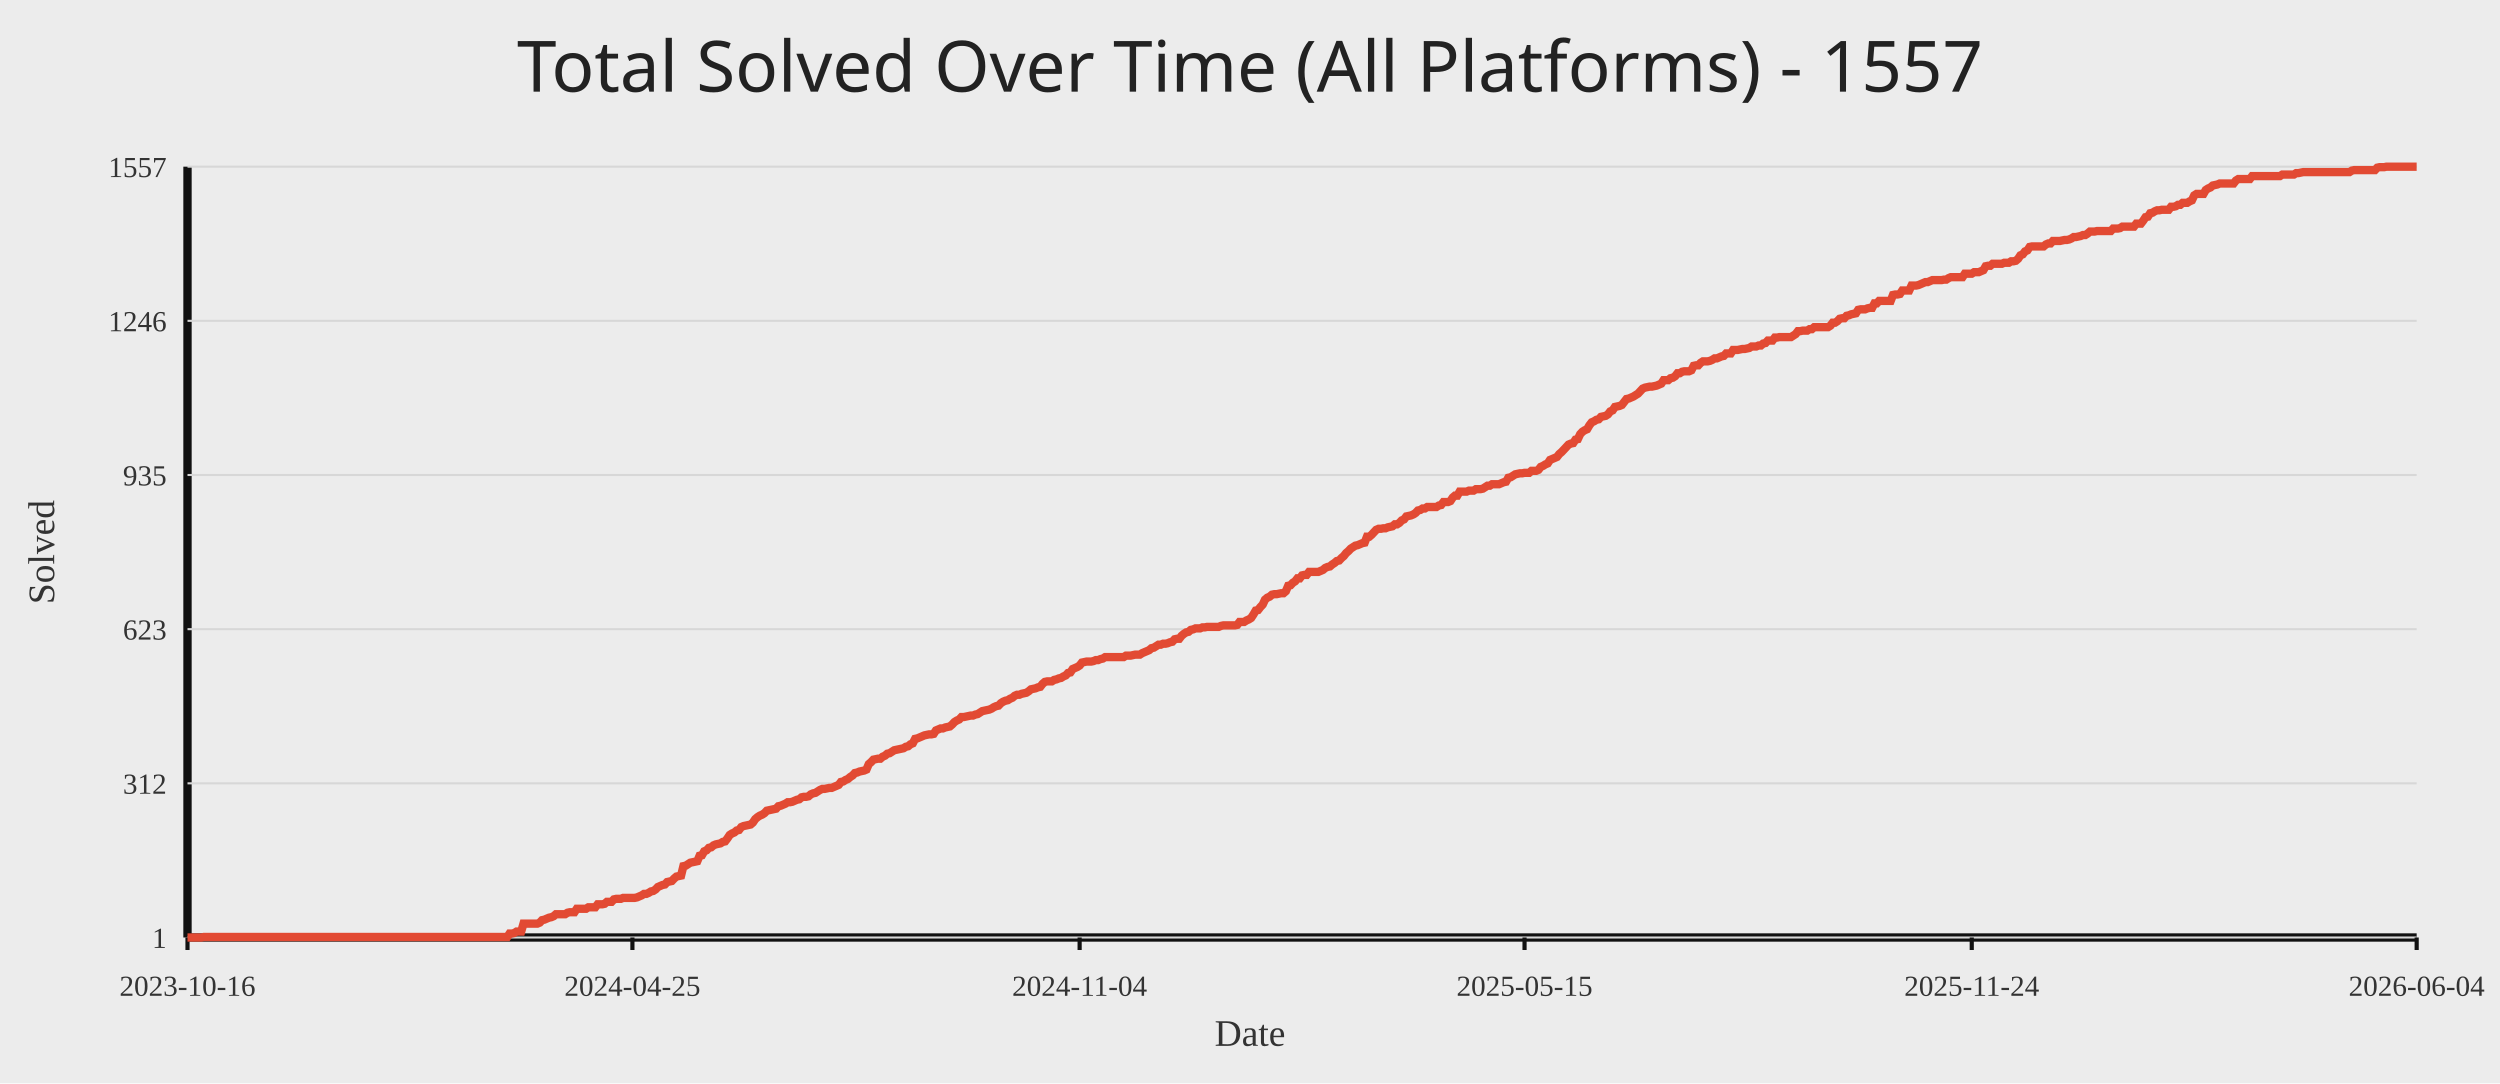
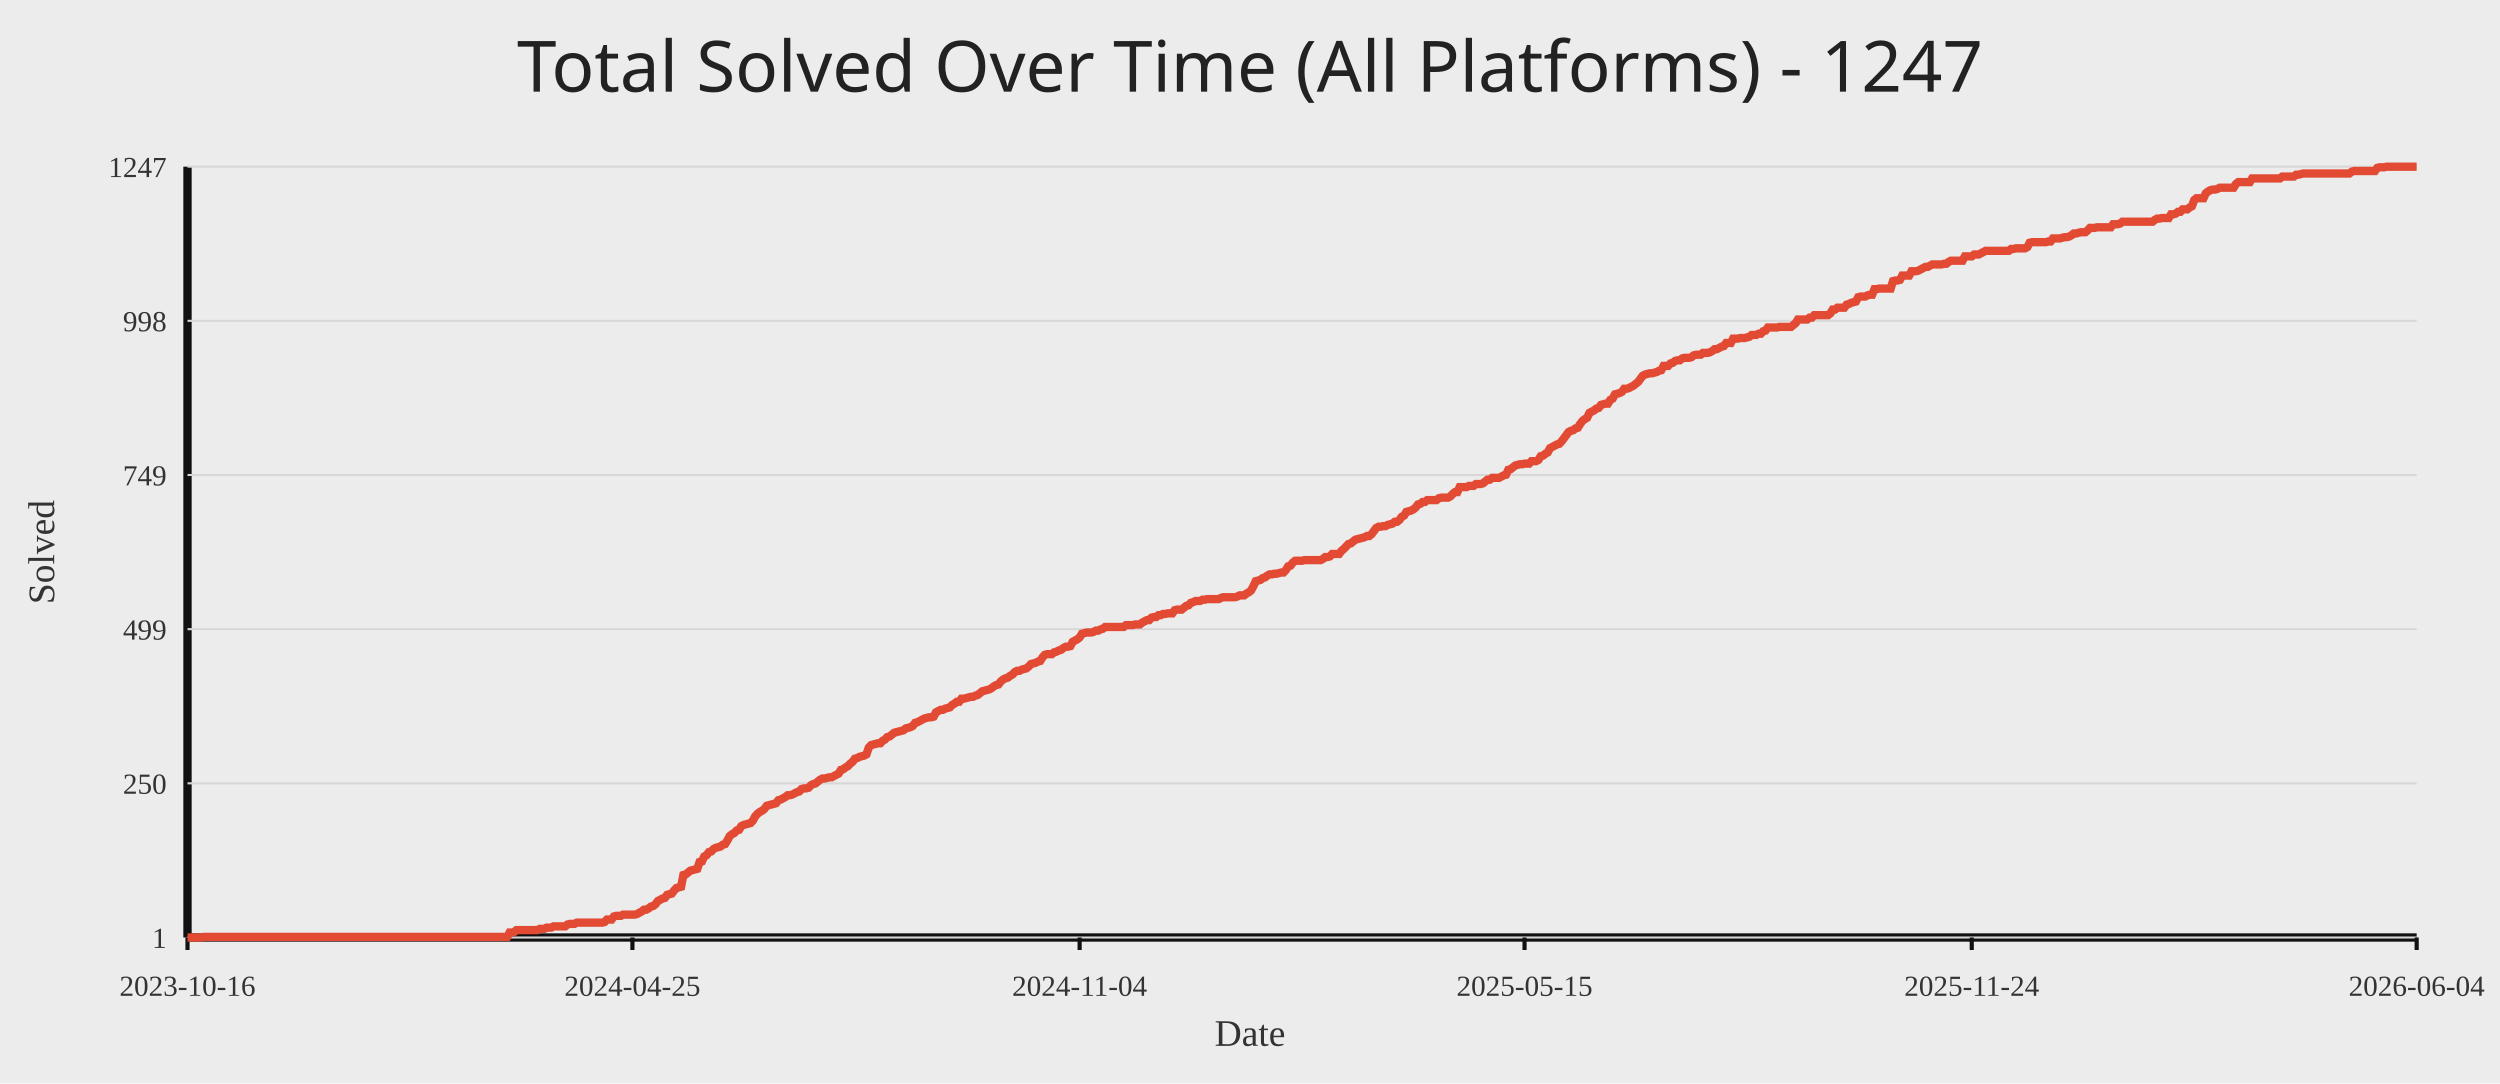
<svg xmlns="http://www.w3.org/2000/svg" width="1200" height="520">
  <rect width="100%" height="100%" fill="#ececec" />
-   <text x="50%" y="44" text-anchor="middle" fill="#222" font-size="34" font-family="Comic Sans MS, Segoe UI">Total Solved Over Time (All Platforms) - 1557</text>
+   <text x="50%" y="44" text-anchor="middle" fill="#222" font-size="34" font-family="Comic Sans MS, Segoe UI">Total Solved Over Time (All Platforms) - 1247</text>
  <line x1="90" y1="450" x2="1160" y2="450" stroke="#111" stroke-width="4" />
  <line x1="90" y1="80" x2="90" y2="450" stroke="#111" stroke-width="4" />
  <line x1="90" y1="450.00" x2="1160" y2="450.00" stroke="#d7d7d7" stroke-width="1" />
  <text x="80" y="455.00" text-anchor="end" fill="#333" font-size="14">1</text>
  <line x1="90" y1="376.00" x2="1160" y2="376.00" stroke="#d7d7d7" stroke-width="1" />
-   <text x="80" y="381.00" text-anchor="end" fill="#333" font-size="14">312</text>
+   <text x="80" y="381.00" text-anchor="end" fill="#333" font-size="14">250</text>
  <line x1="90" y1="302.00" x2="1160" y2="302.00" stroke="#d7d7d7" stroke-width="1" />
-   <text x="80" y="307.00" text-anchor="end" fill="#333" font-size="14">623</text>
+   <text x="80" y="307.00" text-anchor="end" fill="#333" font-size="14">499</text>
  <line x1="90" y1="228.00" x2="1160" y2="228.00" stroke="#d7d7d7" stroke-width="1" />
-   <text x="80" y="233.00" text-anchor="end" fill="#333" font-size="14">935</text>
+   <text x="80" y="233.00" text-anchor="end" fill="#333" font-size="14">749</text>
  <line x1="90" y1="154.00" x2="1160" y2="154.00" stroke="#d7d7d7" stroke-width="1" />
-   <text x="80" y="159.00" text-anchor="end" fill="#333" font-size="14">1246</text>
+   <text x="80" y="159.00" text-anchor="end" fill="#333" font-size="14">998</text>
  <line x1="90" y1="80.00" x2="1160" y2="80.00" stroke="#d7d7d7" stroke-width="1" />
-   <text x="80" y="85.00" text-anchor="end" fill="#333" font-size="14">1557</text>
+   <text x="80" y="85.00" text-anchor="end" fill="#333" font-size="14">1247</text>
  <line x1="90.00" y1="450" x2="90.00" y2="456" stroke="#111" stroke-width="2" />
  <text x="90.00" y="478" text-anchor="middle" fill="#333" font-size="14">2023-10-16</text>
  <line x1="303.56" y1="450" x2="303.56" y2="456" stroke="#111" stroke-width="2" />
  <text x="303.56" y="478" text-anchor="middle" fill="#333" font-size="14">2024-04-25</text>
  <line x1="518.22" y1="450" x2="518.22" y2="456" stroke="#111" stroke-width="2" />
  <text x="518.22" y="478" text-anchor="middle" fill="#333" font-size="14">2024-11-04</text>
  <line x1="731.78" y1="450" x2="731.78" y2="456" stroke="#111" stroke-width="2" />
  <text x="731.78" y="478" text-anchor="middle" fill="#333" font-size="14">2025-05-15</text>
  <line x1="946.44" y1="450" x2="946.44" y2="456" stroke="#111" stroke-width="2" />
  <text x="946.44" y="478" text-anchor="middle" fill="#333" font-size="14">2025-11-24</text>
  <line x1="1160.00" y1="450" x2="1160.00" y2="456" stroke="#111" stroke-width="2" />
  <text x="1160.00" y="478" text-anchor="middle" fill="#333" font-size="14">2026-06-04</text>
-   <polyline fill="none" stroke="#e24a33" stroke-width="4" points="90.00,450.00 91.11,450.00 92.22,450.00 93.34,450.00 94.45,450.00 95.56,450.00 96.67,450.00 97.79,449.76 98.90,449.76 100.01,449.76 101.12,449.76 102.23,449.76 103.35,449.76 104.46,449.76 105.57,449.76 106.68,449.76 107.80,449.76 108.91,449.76 110.02,449.76 111.13,449.76 112.25,449.76 113.36,449.76 114.47,449.76 115.58,449.76 116.69,449.76 117.81,449.76 118.92,449.76 120.03,449.76 121.14,449.76 122.26,449.76 123.37,449.76 124.48,449.76 125.59,449.76 126.70,449.76 127.82,449.76 128.93,449.76 130.04,449.76 131.15,449.76 132.27,449.76 133.38,449.76 134.49,449.76 135.60,449.76 136.72,449.76 137.83,449.76 138.94,449.76 140.05,449.76 141.16,449.76 142.28,449.76 143.39,449.76 144.50,449.76 145.61,449.76 146.73,449.76 147.84,449.76 148.95,449.76 150.06,449.76 151.17,449.76 152.29,449.76 153.40,449.76 154.51,449.76 155.62,449.76 156.74,449.76 157.85,449.76 158.96,449.76 160.07,449.76 161.19,449.76 162.30,449.76 163.41,449.76 164.52,449.76 165.63,449.76 166.75,449.76 167.86,449.76 168.97,449.76 170.08,449.76 171.20,449.76 172.31,449.76 173.42,449.76 174.53,449.76 175.64,449.76 176.76,449.76 177.87,449.76 178.98,449.76 180.09,449.76 181.21,449.76 182.32,449.76 183.43,449.76 184.54,449.76 185.65,449.76 186.77,449.76 187.88,449.76 188.99,449.76 190.10,449.76 191.22,449.76 192.33,449.76 193.44,449.76 194.55,449.76 195.67,449.76 196.78,449.76 197.89,449.76 199.00,449.76 200.11,449.76 201.23,449.76 202.34,449.76 203.45,449.76 204.56,449.76 205.68,449.76 206.79,449.76 207.90,449.76 209.01,449.76 210.12,449.76 211.24,449.76 212.35,449.76 213.46,449.76 214.57,449.76 215.69,449.76 216.80,449.76 217.91,449.76 219.02,449.76 220.14,449.76 221.25,449.76 222.36,449.76 223.47,449.76 224.58,449.76 225.70,449.76 226.81,449.76 227.92,449.76 229.03,449.76 230.15,449.76 231.26,449.76 232.37,449.76 233.48,449.76 234.59,449.76 235.71,449.76 236.82,449.76 237.93,449.76 239.04,449.76 240.16,449.76 241.27,449.76 242.38,449.76 243.49,449.76 244.60,448.10 245.72,448.10 246.83,447.86 247.94,447.15 249.05,447.15 250.17,447.15 251.28,443.34 252.39,443.34 253.50,443.34 254.62,443.34 255.73,443.34 256.84,443.34 257.95,443.34 259.06,442.87 260.18,441.68 261.29,441.44 262.40,440.96 263.51,440.49 264.63,440.25 265.74,439.78 266.85,438.82 267.96,438.82 269.07,438.82 270.19,438.82 271.30,438.82 272.41,438.11 273.52,437.87 274.64,437.87 275.75,437.87 276.86,436.21 277.97,436.21 279.09,436.21 280.20,436.21 281.31,436.21 282.42,435.49 283.53,435.49 284.65,435.49 285.76,435.49 286.87,434.07 287.98,434.07 289.10,434.07 290.21,433.83 291.32,432.88 292.43,432.88 293.54,432.88 294.66,431.69 295.77,431.45 296.88,431.45 297.99,431.45 299.11,430.98 300.22,430.98 301.33,430.98 302.44,430.98 303.56,430.98 304.67,430.98 305.78,430.74 306.89,430.26 308.00,429.79 309.12,429.07 310.23,429.07 311.34,428.60 312.45,427.89 313.57,427.65 314.68,426.93 315.79,425.75 316.90,425.27 318.01,424.79 319.13,424.56 320.24,423.37 321.35,423.13 322.46,422.89 323.58,421.70 324.69,420.75 325.80,420.51 326.91,420.28 328.02,415.76 329.14,415.52 330.25,414.81 331.36,414.09 332.47,413.86 333.59,413.62 334.70,413.38 335.81,410.76 336.92,410.53 338.04,408.62 339.15,408.15 340.26,406.96 341.37,406.72 342.48,405.77 343.60,405.30 344.71,405.06 345.82,404.82 346.93,404.11 348.05,403.87 349.16,402.44 350.27,400.78 351.38,400.06 352.49,399.59 353.61,398.64 354.72,398.40 355.83,396.97 356.94,396.50 358.06,396.26 359.17,396.02 360.28,395.78 361.39,394.83 362.51,393.17 363.62,392.22 364.73,391.50 365.84,391.03 366.95,390.31 368.07,389.13 369.18,388.89 370.29,388.65 371.40,388.41 372.52,388.17 373.63,386.99 374.74,386.75 375.85,386.27 376.96,385.80 378.08,385.08 379.19,385.08 380.30,384.85 381.41,384.37 382.53,383.89 383.64,383.66 384.75,382.71 385.86,382.47 386.98,382.47 388.09,382.23 389.20,381.28 390.31,380.80 391.42,380.57 392.54,379.85 393.65,379.14 394.76,378.66 395.87,378.66 396.99,378.43 398.10,378.19 399.21,378.19 400.32,377.71 401.43,377.24 402.55,376.76 403.66,375.33 404.77,375.10 405.88,374.38 407.00,373.91 408.11,372.96 409.22,372.24 410.33,371.05 411.44,370.82 412.56,370.34 413.67,370.10 414.78,369.87 415.89,369.39 417.01,366.77 418.12,365.82 419.23,364.63 420.34,364.40 421.46,364.16 422.57,364.16 423.68,363.21 424.79,362.73 425.90,361.78 427.02,361.54 428.13,360.83 429.24,360.12 430.35,359.88 431.47,359.64 432.58,359.40 433.69,359.16 434.80,358.45 435.91,358.21 437.03,357.26 438.14,356.79 439.25,354.65 440.36,354.41 441.48,353.93 442.59,353.46 443.70,352.98 444.81,352.74 445.93,352.51 447.04,352.51 448.15,352.27 449.26,350.60 450.37,350.13 451.49,349.65 452.60,349.65 453.71,349.18 454.82,348.94 455.94,348.70 457.05,347.75 458.16,346.56 459.27,345.85 460.38,345.37 461.50,344.18 462.61,344.18 463.72,343.95 464.83,343.71 465.95,343.47 467.06,343.47 468.17,342.99 469.28,342.76 470.40,342.04 471.51,341.33 472.62,341.09 473.73,340.85 474.84,340.62 475.96,340.14 477.07,339.43 478.18,338.95 479.29,338.71 480.41,337.53 481.52,336.81 482.63,336.34 483.74,336.10 484.85,335.39 485.97,334.91 487.08,333.96 488.19,333.48 489.30,333.48 490.42,333.01 491.53,332.77 492.64,332.53 493.75,331.82 494.86,330.87 495.98,330.63 497.09,330.39 498.20,329.92 499.31,329.68 500.43,328.25 501.54,327.30 502.65,327.06 503.76,327.06 504.88,327.06 505.99,326.35 507.10,326.11 508.21,325.64 509.32,325.40 510.44,324.69 511.55,324.21 512.66,323.02 513.77,322.78 514.89,321.12 516.00,320.64 517.11,320.17 518.22,319.45 519.33,318.03 520.45,317.79 521.56,317.55 522.67,317.55 523.78,317.55 524.90,317.31 526.01,316.84 527.12,316.84 528.23,316.36 529.35,316.12 530.46,315.41 531.57,315.41 532.68,315.41 533.79,315.41 534.91,315.41 536.02,315.41 537.13,315.41 538.24,315.41 539.36,315.41 540.47,314.70 541.58,314.70 542.69,314.70 543.80,314.46 544.92,314.22 546.03,314.22 547.14,314.22 548.25,313.51 549.37,313.03 550.48,312.56 551.59,312.08 552.70,311.13 553.81,310.89 554.93,310.18 556.04,309.47 557.15,309.47 558.26,308.99 559.38,308.99 560.49,308.75 561.60,308.28 562.71,308.04 563.83,306.85 564.94,306.61 566.05,306.61 567.16,305.19 568.27,304.24 569.39,303.52 570.50,303.28 571.61,302.33 572.72,302.10 573.84,301.62 574.95,301.62 576.06,301.62 577.17,301.14 578.28,301.14 579.40,300.91 580.51,300.91 581.62,300.91 582.73,300.91 583.85,300.91 584.96,300.91 586.07,300.43 587.18,300.19 588.30,300.19 589.41,300.19 590.52,300.19 591.63,300.19 592.74,300.19 593.86,299.96 594.97,298.53 596.08,298.53 597.19,298.53 598.31,297.81 599.42,297.34 600.53,296.63 601.64,294.96 602.75,293.06 603.87,292.82 604.98,291.39 606.09,290.21 607.20,287.83 608.32,286.88 609.43,286.40 610.54,285.45 611.65,285.21 612.77,285.21 613.88,284.97 614.99,284.74 616.10,284.74 617.21,283.79 618.33,281.17 619.44,280.93 620.55,279.74 621.66,279.03 622.78,277.60 623.89,277.60 625.00,276.18 626.11,275.94 627.22,275.94 628.34,274.51 629.45,274.51 630.56,274.51 631.67,274.51 632.79,274.51 633.90,274.04 635.01,273.56 636.12,272.61 637.23,272.13 638.35,271.90 639.46,270.94 640.57,270.23 641.68,269.28 642.80,269.04 643.91,267.85 645.02,266.90 646.13,265.48 647.25,264.52 648.36,263.34 649.47,262.62 650.58,261.91 651.69,261.67 652.81,261.20 653.92,260.72 655.03,260.48 656.14,257.63 657.26,257.63 658.37,256.68 659.48,255.49 660.59,254.30 661.70,253.82 662.82,253.82 663.93,253.59 665.04,253.59 666.15,253.11 667.27,252.87 668.38,252.63 669.49,251.68 670.60,251.68 671.72,250.97 672.83,249.78 673.94,249.31 675.05,247.88 676.16,247.64 677.28,247.40 678.39,246.93 679.50,246.21 680.61,245.03 681.73,244.79 682.84,244.07 683.95,244.07 685.06,243.36 686.17,243.36 687.29,243.36 688.40,243.36 689.51,243.36 690.62,242.65 691.74,242.41 692.85,240.98 693.96,240.98 695.07,240.98 696.19,240.51 697.30,238.84 698.41,237.89 699.52,237.89 700.63,235.99 701.75,235.99 702.86,235.99 703.97,235.99 705.08,235.51 706.20,235.51 707.31,235.51 708.42,234.80 709.53,234.80 710.64,234.80 711.76,234.56 712.87,233.85 713.98,233.14 715.09,233.14 716.21,232.42 717.32,232.42 718.43,232.42 719.54,232.42 720.65,231.95 721.77,231.47 722.88,231.23 723.99,229.33 725.10,229.09 726.22,228.38 727.33,227.67 728.44,227.43 729.55,227.19 730.67,227.19 731.78,226.95 732.89,226.95 734.00,226.95 735.11,226.00 736.23,226.00 737.34,226.00 738.45,225.53 739.56,224.10 740.68,223.62 741.79,222.91 742.90,222.44 744.01,220.77 745.12,220.30 746.24,219.82 747.35,219.34 748.46,217.92 749.57,216.97 750.69,215.78 751.80,214.59 752.91,213.40 754.02,212.92 755.14,212.69 756.25,211.02 757.36,210.78 758.47,208.41 759.58,207.22 760.70,206.50 761.81,206.03 762.92,204.13 764.03,202.70 765.15,202.22 766.26,201.51 767.37,201.27 768.48,200.08 769.59,199.85 770.71,199.61 771.82,198.89 772.93,197.47 774.04,196.99 775.16,195.33 776.27,195.09 777.38,194.85 778.49,194.38 779.60,192.95 780.72,191.52 781.83,191.29 782.94,190.81 784.05,190.33 785.17,189.62 786.28,188.91 787.39,187.72 788.50,186.53 789.62,186.05 790.73,185.82 791.84,185.58 792.95,185.58 794.06,185.34 795.18,185.10 796.29,184.63 797.40,184.15 798.51,182.49 799.63,182.49 800.74,182.49 801.85,181.54 802.96,181.30 804.07,180.58 805.19,179.16 806.30,179.16 807.41,178.44 808.52,178.21 809.64,178.21 810.75,178.21 811.86,177.73 812.97,175.59 814.09,175.35 815.20,175.35 816.31,174.16 817.42,173.45 818.53,173.45 819.65,173.45 820.76,173.21 821.87,172.74 822.98,172.02 824.10,172.02 825.21,171.55 826.32,171.07 827.43,170.84 828.54,169.65 829.66,169.65 830.77,169.65 831.88,167.98 832.99,167.98 834.11,167.98 835.22,167.74 836.33,167.51 837.44,167.51 838.56,167.27 839.67,167.03 840.78,166.32 841.89,166.32 843.00,166.32 844.12,165.84 845.23,165.84 846.34,164.89 847.45,164.65 848.57,163.46 849.68,163.46 850.79,163.46 851.90,162.04 853.01,162.04 854.13,161.80 855.24,161.80 856.35,161.80 857.46,161.80 858.58,161.80 859.69,161.80 860.80,161.09 861.91,160.37 863.02,158.95 864.14,158.95 865.25,158.71 866.36,158.71 867.47,158.71 868.59,157.99 869.70,157.99 870.81,157.04 871.92,157.04 873.04,157.04 874.15,157.04 875.26,157.04 876.37,157.04 877.48,157.04 878.60,156.33 879.71,154.90 880.82,154.90 881.93,154.19 883.05,153.00 884.16,152.76 885.27,152.76 886.38,151.57 887.49,151.34 888.61,150.86 889.72,150.62 890.83,150.39 891.94,148.72 893.06,148.48 894.17,148.48 895.28,148.48 896.39,148.01 897.51,147.77 898.62,147.77 899.73,145.63 900.84,145.63 901.95,144.44 903.07,144.44 904.18,144.44 905.29,144.44 906.40,144.44 907.52,144.44 908.63,141.59 909.74,141.35 910.85,141.35 911.96,141.11 913.08,139.45 914.19,139.45 915.30,139.45 916.41,139.45 917.53,137.07 918.64,137.07 919.75,137.07 920.86,136.83 921.98,136.36 923.09,135.88 924.20,135.40 925.31,135.40 926.42,134.93 927.54,134.45 928.65,134.45 929.76,134.45 930.87,134.45 931.99,134.45 933.10,134.22 934.21,134.22 935.32,133.50 936.43,133.03 937.55,133.03 938.66,133.03 939.77,133.03 940.88,133.03 942.00,133.03 943.11,131.36 944.22,131.36 945.33,131.36 946.44,131.36 947.56,130.65 948.67,130.65 949.78,130.65 950.89,130.17 952.01,129.70 953.12,127.80 954.23,127.56 955.34,127.56 956.46,126.61 957.57,126.61 958.68,126.61 959.79,126.61 960.90,126.61 962.02,126.13 963.13,126.13 964.24,126.13 965.35,125.42 966.47,125.42 967.58,125.18 968.69,124.23 969.80,122.56 970.91,122.09 972.03,120.66 973.14,120.19 974.25,118.52 975.36,118.28 976.48,118.28 977.59,118.28 978.70,118.28 979.81,118.28 980.93,118.28 982.04,117.33 983.15,116.86 984.26,116.86 985.37,115.67 986.49,115.67 987.60,115.67 988.71,115.67 989.82,115.43 990.94,115.19 992.05,115.19 993.16,114.96 994.27,114.48 995.38,113.77 996.50,113.77 997.61,113.53 998.72,113.29 999.83,112.81 1000.95,112.81 1002.06,112.10 1003.17,111.15 1004.28,111.15 1005.40,111.15 1006.51,110.91 1007.62,110.91 1008.73,110.91 1009.84,110.91 1010.96,110.91 1012.07,110.91 1013.18,110.91 1014.29,109.72 1015.41,109.72 1016.52,109.72 1017.63,109.49 1018.74,108.77 1019.85,108.77 1020.97,108.77 1022.08,108.77 1023.19,108.77 1024.30,108.77 1025.42,107.35 1026.53,107.35 1027.64,107.35 1028.75,105.92 1029.86,104.25 1030.98,104.02 1032.09,102.35 1033.20,102.11 1034.31,101.40 1035.43,100.93 1036.54,100.93 1037.65,100.69 1038.76,100.69 1039.88,100.69 1040.99,100.69 1042.10,99.26 1043.21,99.26 1044.32,99.02 1045.44,98.31 1046.55,98.31 1047.66,97.36 1048.77,97.36 1049.89,97.36 1051.00,96.65 1052.11,96.17 1053.22,93.79 1054.33,93.08 1055.45,93.08 1056.56,93.08 1057.67,93.08 1058.78,91.18 1059.90,90.46 1061.01,89.99 1062.12,89.04 1063.23,88.80 1064.35,88.56 1065.46,88.08 1066.57,88.08 1067.68,88.08 1068.79,88.08 1069.91,88.08 1071.02,88.08 1072.13,88.08 1073.24,86.66 1074.36,85.94 1075.47,85.94 1076.58,85.94 1077.69,85.94 1078.80,85.94 1079.92,85.94 1081.03,84.52 1082.14,84.52 1083.25,84.52 1084.37,84.52 1085.48,84.52 1086.59,84.52 1087.70,84.52 1088.81,84.52 1089.93,84.52 1091.04,84.52 1092.15,84.52 1093.26,84.52 1094.38,84.52 1095.49,83.80 1096.60,83.80 1097.71,83.80 1098.83,83.80 1099.94,83.80 1101.05,83.80 1102.16,83.09 1103.27,83.09 1104.39,82.85 1105.50,82.62 1106.61,82.62 1107.72,82.62 1108.84,82.62 1109.95,82.62 1111.06,82.62 1112.17,82.62 1113.28,82.62 1114.40,82.62 1115.51,82.62 1116.62,82.62 1117.73,82.62 1118.85,82.62 1119.96,82.62 1121.07,82.62 1122.18,82.62 1123.30,82.62 1124.41,82.62 1125.52,82.62 1126.63,82.62 1127.74,82.62 1128.86,81.90 1129.97,81.66 1131.08,81.66 1132.19,81.66 1133.31,81.66 1134.42,81.66 1135.53,81.66 1136.64,81.66 1137.75,81.66 1138.87,81.66 1139.98,81.66 1141.09,80.48 1142.20,80.24 1143.32,80.24 1144.43,80.24 1145.54,80.00 1146.65,80.00 1147.77,80.00 1148.88,80.00 1149.99,80.00 1151.10,80.00 1152.21,80.00 1153.33,80.00 1154.44,80.00 1155.55,80.00 1156.66,80.00 1157.78,80.00 1158.89,80.00 1160.00,80.00" />
+   <polyline fill="none" stroke="#e24a33" stroke-width="4" points="90.00,450.00 91.11,450.00 92.22,450.00 93.34,450.00 94.45,450.00 95.56,450.00 96.67,450.00 97.79,449.70 98.90,449.70 100.01,449.70 101.12,449.70 102.23,449.70 103.35,449.70 104.46,449.70 105.57,449.70 106.68,449.70 107.80,449.70 108.91,449.70 110.02,449.70 111.13,449.70 112.25,449.70 113.36,449.70 114.47,449.70 115.58,449.70 116.69,449.70 117.81,449.70 118.92,449.70 120.03,449.70 121.14,449.70 122.26,449.70 123.37,449.70 124.48,449.70 125.59,449.70 126.70,449.70 127.82,449.70 128.93,449.70 130.04,449.70 131.15,449.70 132.27,449.70 133.38,449.70 134.49,449.70 135.60,449.70 136.72,449.70 137.83,449.70 138.94,449.70 140.05,449.70 141.16,449.70 142.28,449.70 143.39,449.70 144.50,449.70 145.61,449.70 146.73,449.70 147.84,449.70 148.95,449.70 150.06,449.70 151.17,449.70 152.29,449.70 153.40,449.70 154.51,449.70 155.62,449.70 156.74,449.70 157.85,449.70 158.96,449.70 160.07,449.70 161.19,449.70 162.30,449.70 163.41,449.70 164.52,449.70 165.63,449.70 166.75,449.70 167.86,449.70 168.97,449.70 170.08,449.70 171.20,449.70 172.31,449.70 173.42,449.70 174.53,449.70 175.64,449.70 176.76,449.70 177.87,449.70 178.98,449.70 180.09,449.70 181.21,449.70 182.32,449.70 183.43,449.70 184.54,449.70 185.65,449.70 186.77,449.70 187.88,449.70 188.99,449.70 190.10,449.70 191.22,449.70 192.33,449.70 193.44,449.70 194.55,449.70 195.67,449.70 196.78,449.70 197.89,449.70 199.00,449.70 200.11,449.70 201.23,449.70 202.34,449.70 203.45,449.70 204.56,449.70 205.68,449.70 206.79,449.70 207.90,449.70 209.01,449.70 210.12,449.70 211.24,449.70 212.35,449.70 213.46,449.70 214.57,449.70 215.69,449.70 216.80,449.70 217.91,449.70 219.02,449.70 220.14,449.70 221.25,449.70 222.36,449.70 223.47,449.70 224.58,449.70 225.70,449.70 226.81,449.70 227.92,449.70 229.03,449.70 230.15,449.70 231.26,449.70 232.37,449.70 233.48,449.70 234.59,449.70 235.71,449.70 236.82,449.70 237.93,449.70 239.04,449.70 240.16,449.70 241.27,449.70 242.38,449.70 243.49,449.70 244.60,447.62 245.72,447.62 246.83,447.33 247.94,446.44 249.05,446.44 250.17,446.44 251.28,446.44 252.39,446.44 253.50,446.44 254.62,446.44 255.73,446.44 256.84,446.44 257.95,446.44 259.06,445.84 260.18,445.84 261.29,445.84 262.40,445.25 263.51,445.25 264.63,445.25 265.74,444.65 266.85,444.65 267.96,444.65 269.07,444.65 270.19,444.65 271.30,444.65 272.41,443.76 273.52,443.47 274.64,443.47 275.75,443.47 276.86,442.87 277.97,442.87 279.09,442.87 280.20,442.87 281.31,442.87 282.42,442.87 283.53,442.87 284.65,442.87 285.76,442.87 286.87,442.87 287.98,442.87 289.10,442.87 290.21,442.58 291.32,441.39 292.43,441.39 293.54,441.39 294.66,439.90 295.77,439.61 296.88,439.61 297.99,439.61 299.11,439.01 300.22,439.01 301.33,439.01 302.44,439.01 303.56,439.01 304.67,439.01 305.78,438.72 306.89,438.12 308.00,437.53 309.12,436.64 310.23,436.64 311.34,436.04 312.45,435.15 313.57,434.86 314.68,433.96 315.79,432.48 316.90,431.89 318.01,431.29 319.13,431.00 320.24,429.51 321.35,429.21 322.46,428.92 323.58,427.43 324.69,426.24 325.80,425.95 326.91,425.65 328.02,420.01 329.14,419.71 330.25,418.82 331.36,417.93 332.47,417.63 333.59,417.34 334.70,417.04 335.81,413.77 336.92,413.48 338.04,411.10 339.15,410.51 340.26,409.02 341.37,408.72 342.48,407.54 343.60,406.94 344.71,406.65 345.82,406.35 346.93,405.46 348.05,405.16 349.16,403.38 350.27,401.30 351.38,400.41 352.49,399.82 353.61,398.63 354.72,398.33 355.83,396.55 356.94,395.96 358.06,395.66 359.17,395.36 360.28,395.06 361.39,393.88 362.51,391.80 363.62,390.61 364.73,389.72 365.84,389.13 366.95,388.23 368.07,386.75 369.18,386.45 370.29,386.16 371.40,385.86 372.52,385.56 373.63,384.08 374.74,383.78 375.85,383.19 376.96,382.59 378.08,381.70 379.19,381.70 380.30,381.40 381.41,380.81 382.53,380.22 383.64,379.92 384.75,378.73 385.86,378.43 386.98,378.43 388.09,378.14 389.20,376.95 390.31,376.36 391.42,376.06 392.54,375.17 393.65,374.28 394.76,373.68 395.87,373.68 396.99,373.39 398.10,373.09 399.21,373.09 400.32,372.50 401.43,371.90 402.55,371.31 403.66,369.53 404.77,369.23 405.88,368.34 407.00,367.74 408.11,366.56 409.22,365.67 410.33,364.18 411.44,363.88 412.56,363.29 413.67,362.99 414.78,362.70 415.89,362.10 417.01,358.84 418.12,357.65 419.23,357.35 420.34,357.05 421.46,356.76 422.57,356.76 423.68,355.57 424.79,354.98 425.90,353.79 427.02,353.49 428.13,352.60 429.24,351.71 430.35,351.41 431.47,351.12 432.58,350.82 433.69,350.52 434.80,349.63 435.91,349.33 437.03,349.04 438.14,348.44 439.25,346.96 440.36,346.66 441.48,346.07 442.59,345.47 443.70,344.88 444.81,344.58 445.93,344.29 447.04,344.29 448.15,343.99 449.26,341.91 450.37,341.32 451.49,340.72 452.60,340.72 453.71,340.13 454.82,339.83 455.94,339.53 457.05,338.35 458.16,337.75 459.27,336.86 460.38,336.86 461.50,335.38 462.61,335.38 463.72,335.08 464.83,334.78 465.95,334.49 467.06,334.49 468.17,333.89 469.28,333.60 470.40,332.70 471.51,331.81 472.62,331.52 473.73,331.22 474.84,330.92 475.96,330.33 477.07,329.44 478.18,328.84 479.29,328.55 480.41,327.06 481.52,326.17 482.63,325.58 483.74,325.28 484.85,324.39 485.97,323.80 487.08,322.61 488.19,322.01 489.30,322.01 490.42,321.42 491.53,321.12 492.64,320.83 493.75,319.94 494.86,318.75 495.98,318.45 497.09,318.15 498.20,317.56 499.31,317.26 500.43,315.48 501.54,314.29 502.65,314.00 503.76,314.00 504.88,314.00 505.99,313.11 507.10,312.81 508.21,312.22 509.32,311.92 510.44,311.03 511.55,310.43 512.66,310.43 513.77,310.14 514.89,308.06 516.00,307.46 517.11,306.87 518.22,305.98 519.33,304.20 520.45,303.90 521.56,303.60 522.67,303.60 523.78,303.60 524.90,303.31 526.01,302.71 527.12,302.71 528.23,302.12 529.35,301.82 530.46,300.93 531.57,300.93 532.68,300.93 533.79,300.93 534.91,300.93 536.02,300.93 537.13,300.93 538.24,300.93 539.36,300.93 540.47,300.04 541.58,300.04 542.69,300.04 543.80,300.04 544.92,299.74 546.03,299.74 547.14,299.74 548.25,298.85 549.37,298.26 550.48,297.66 551.59,297.66 552.70,296.48 553.81,296.18 554.93,296.18 556.04,295.29 557.15,295.29 558.26,294.70 559.38,294.70 560.49,294.40 561.60,294.40 562.71,294.40 563.83,292.91 564.94,292.62 566.05,292.62 567.16,292.62 568.27,291.73 569.39,290.83 570.50,290.54 571.61,289.35 572.72,289.05 573.84,288.46 574.95,288.46 576.06,288.46 577.17,287.87 578.28,287.87 579.40,287.57 580.51,287.57 581.62,287.57 582.73,287.57 583.85,287.57 584.96,287.57 586.07,286.97 587.18,286.68 588.30,286.68 589.41,286.68 590.52,286.68 591.63,286.68 592.74,286.68 593.86,286.38 594.97,285.79 596.08,285.79 597.19,285.79 598.31,284.90 599.42,284.30 600.53,283.41 601.64,281.33 602.75,278.96 603.87,278.66 604.98,278.36 606.09,277.47 607.20,277.17 608.32,276.28 609.43,275.69 610.54,275.69 611.65,275.39 612.77,275.39 613.88,275.10 614.99,274.80 616.10,274.80 617.21,273.61 618.33,271.83 619.44,271.53 620.55,270.05 621.66,269.16 622.78,269.16 623.89,269.16 625.00,269.16 626.11,268.86 627.22,268.86 628.34,268.86 629.45,268.86 630.56,268.86 631.67,268.86 632.79,268.86 633.90,268.86 635.01,268.27 636.12,267.38 637.23,267.38 638.35,267.08 639.46,265.89 640.57,265.89 641.68,265.89 642.80,265.89 643.91,264.41 645.02,263.52 646.13,262.33 647.25,261.14 648.36,260.84 649.47,259.95 650.58,259.06 651.69,258.76 652.81,258.47 653.92,258.17 655.03,257.87 656.14,257.28 657.26,257.28 658.37,256.39 659.48,254.90 660.59,253.42 661.70,252.83 662.82,252.83 663.93,252.53 665.04,252.53 666.15,251.93 667.27,251.64 668.38,251.34 669.49,250.45 670.60,250.45 671.72,249.56 672.83,248.07 673.94,247.48 675.05,245.70 676.16,245.40 677.28,245.10 678.39,244.51 679.50,243.62 680.61,242.13 681.73,241.84 682.84,240.95 683.95,240.95 685.06,240.06 686.17,240.06 687.29,240.06 688.40,240.06 689.51,240.06 690.62,239.17 691.74,238.87 692.85,238.87 693.96,238.87 695.07,238.87 696.19,238.27 697.30,237.09 698.41,236.20 699.52,236.20 700.63,233.82 701.75,233.82 702.86,233.82 703.97,233.82 705.08,233.23 706.20,233.23 707.31,233.23 708.42,232.34 709.53,232.34 710.64,232.34 711.76,232.04 712.87,231.15 713.98,230.26 715.09,230.26 716.21,229.37 717.32,229.37 718.43,229.37 719.54,229.37 720.65,228.77 721.77,228.18 722.88,227.88 723.99,225.51 725.10,225.21 726.22,224.32 727.33,223.43 728.44,223.13 729.55,222.83 730.67,222.83 731.78,222.54 732.89,222.54 734.00,222.54 735.11,221.35 736.23,221.35 737.34,221.35 738.45,220.75 739.56,218.97 740.68,218.68 741.79,217.78 742.90,217.19 744.01,215.11 745.12,214.52 746.24,213.92 747.35,213.33 748.46,213.03 749.57,211.85 750.69,210.36 751.80,208.88 752.91,207.39 754.02,206.80 755.14,206.50 756.25,205.61 757.36,205.31 758.47,203.53 759.58,202.05 760.70,201.16 761.81,200.56 762.92,198.19 764.03,197.59 765.15,197.00 766.26,196.11 767.37,195.81 768.48,194.33 769.59,194.03 770.71,193.73 771.82,193.73 772.93,191.95 774.04,191.36 775.16,189.28 776.27,188.98 777.38,188.68 778.49,188.09 779.60,186.61 780.72,186.61 781.83,186.31 782.94,185.71 784.05,185.12 785.17,184.23 786.28,183.34 787.39,181.85 788.50,180.37 789.62,179.78 790.73,179.48 791.84,179.18 792.95,179.18 794.06,178.88 795.18,178.59 796.29,177.99 797.40,177.70 798.51,175.62 799.63,175.62 800.74,175.62 801.85,174.43 802.96,174.13 804.07,173.24 805.19,172.95 806.30,172.95 807.41,172.05 808.52,171.76 809.64,171.76 810.75,171.76 811.86,171.46 812.97,170.57 814.09,170.27 815.20,170.27 816.31,170.27 817.42,169.38 818.53,169.38 819.65,169.38 820.76,169.09 821.87,168.49 822.98,167.60 824.10,167.60 825.21,167.01 826.32,166.41 827.43,166.12 828.54,164.63 829.66,164.63 830.77,164.63 831.88,162.55 832.99,162.55 834.11,162.55 835.22,162.26 836.33,162.26 837.44,162.26 838.56,161.96 839.67,161.66 840.78,160.77 841.89,160.77 843.00,160.77 844.12,160.18 845.23,160.18 846.34,158.99 847.45,158.69 848.57,157.21 849.68,157.21 850.79,157.21 851.90,157.21 853.01,157.21 854.13,156.91 855.24,156.91 856.35,156.91 857.46,156.91 858.58,156.91 859.69,156.91 860.80,156.02 861.91,155.13 863.02,153.35 864.14,153.35 865.25,153.35 866.36,153.35 867.47,153.35 868.59,152.46 869.70,152.46 870.81,151.27 871.92,151.27 873.04,151.27 874.15,151.27 875.26,151.27 876.37,151.27 877.48,151.27 878.60,150.38 879.71,148.60 880.82,148.60 881.93,147.70 883.05,147.70 884.16,147.70 885.27,147.70 886.38,146.22 887.49,145.92 888.61,145.33 889.72,145.03 890.83,144.74 891.94,142.66 893.06,142.36 894.17,142.36 895.28,142.36 896.39,141.77 897.51,141.47 898.62,141.47 899.73,138.80 900.84,138.80 901.95,138.50 903.07,138.50 904.18,138.50 905.29,138.50 906.40,138.50 907.52,138.50 908.63,134.94 909.74,134.64 910.85,134.64 911.96,134.34 913.08,132.26 914.19,132.26 915.30,132.26 916.41,132.26 917.53,130.18 918.64,130.18 919.75,130.18 920.86,129.89 921.98,129.29 923.09,128.70 924.20,128.11 925.31,128.11 926.42,127.51 927.54,126.92 928.65,126.92 929.76,126.92 930.87,126.92 931.99,126.92 933.10,126.62 934.21,126.62 935.32,125.73 936.43,125.14 937.55,125.14 938.66,125.14 939.77,125.14 940.88,125.14 942.00,125.14 943.11,123.06 944.22,123.06 945.33,123.06 946.44,123.06 947.56,122.17 948.67,122.17 949.78,122.17 950.89,121.57 952.01,120.98 953.12,120.39 954.23,120.39 955.34,120.39 956.46,120.39 957.57,120.39 958.68,120.39 959.79,120.39 960.90,120.39 962.02,120.39 963.13,120.39 964.24,120.39 965.35,119.49 966.47,119.49 967.58,119.20 968.69,119.20 969.80,119.20 970.91,119.20 972.03,119.20 973.14,118.60 974.25,116.52 975.36,116.23 976.48,116.23 977.59,116.23 978.70,116.23 979.81,116.23 980.93,116.23 982.04,116.23 983.15,115.93 984.26,115.93 985.37,114.45 986.49,114.45 987.60,114.45 988.71,114.45 989.82,114.15 990.94,113.85 992.05,113.85 993.16,113.56 994.27,112.96 995.38,112.07 996.50,112.07 997.61,111.77 998.72,111.48 999.83,111.48 1000.95,111.48 1002.06,110.59 1003.17,109.40 1004.28,109.40 1005.40,109.40 1006.51,109.10 1007.62,109.10 1008.73,109.10 1009.84,109.10 1010.96,109.10 1012.07,109.10 1013.18,109.10 1014.29,107.62 1015.41,107.62 1016.52,107.62 1017.63,107.32 1018.74,106.43 1019.85,106.43 1020.97,106.43 1022.08,106.43 1023.19,106.43 1024.30,106.43 1025.42,106.43 1026.53,106.43 1027.64,106.43 1028.75,106.43 1029.86,106.43 1030.98,106.43 1032.09,106.43 1033.20,106.43 1034.31,105.54 1035.43,104.94 1036.54,104.94 1037.65,104.65 1038.76,104.65 1039.88,104.65 1040.99,104.65 1042.10,102.87 1043.21,102.87 1044.32,102.57 1045.44,101.68 1046.55,101.68 1047.66,100.49 1048.77,100.49 1049.89,100.49 1051.00,99.60 1052.11,99.00 1053.22,96.04 1054.33,95.14 1055.45,95.14 1056.56,95.14 1057.67,95.14 1058.78,92.77 1059.90,91.88 1061.01,91.28 1062.12,90.99 1063.23,90.99 1064.35,90.69 1065.46,90.10 1066.57,90.10 1067.68,90.10 1068.79,90.10 1069.91,90.10 1071.02,90.10 1072.13,90.10 1073.24,88.31 1074.36,87.42 1075.47,87.42 1076.58,87.42 1077.69,87.42 1078.80,87.42 1079.92,87.42 1081.03,85.64 1082.14,85.64 1083.25,85.64 1084.37,85.64 1085.48,85.64 1086.59,85.64 1087.70,85.64 1088.81,85.64 1089.93,85.64 1091.04,85.64 1092.15,85.64 1093.26,85.64 1094.38,85.64 1095.49,84.75 1096.60,84.75 1097.71,84.75 1098.83,84.75 1099.94,84.75 1101.05,84.75 1102.16,83.86 1103.27,83.86 1104.39,83.56 1105.50,83.27 1106.61,83.27 1107.72,83.27 1108.84,83.27 1109.95,83.27 1111.06,83.27 1112.17,83.27 1113.28,83.27 1114.40,83.27 1115.51,83.27 1116.62,83.27 1117.73,83.27 1118.85,83.27 1119.96,83.27 1121.07,83.27 1122.18,83.27 1123.30,83.27 1124.41,83.27 1125.52,83.27 1126.63,83.27 1127.74,83.27 1128.86,82.38 1129.97,82.08 1131.08,82.08 1132.19,82.08 1133.31,82.08 1134.42,82.08 1135.53,82.08 1136.64,82.08 1137.75,82.08 1138.87,82.08 1139.98,82.08 1141.09,80.59 1142.20,80.30 1143.32,80.30 1144.43,80.30 1145.54,80.00 1146.65,80.00 1147.77,80.00 1148.88,80.00 1149.99,80.00 1151.10,80.00 1152.21,80.00 1153.33,80.00 1154.44,80.00 1155.55,80.00 1156.66,80.00 1157.78,80.00 1158.89,80.00 1160.00,80.00" />
  <text x="50%" y="502" text-anchor="middle" fill="#333" font-size="18">Date</text>
  <text x="26" y="265.00" transform="rotate(-90 26 265.00)" text-anchor="middle" fill="#333" font-size="18">Solved</text>
</svg>
